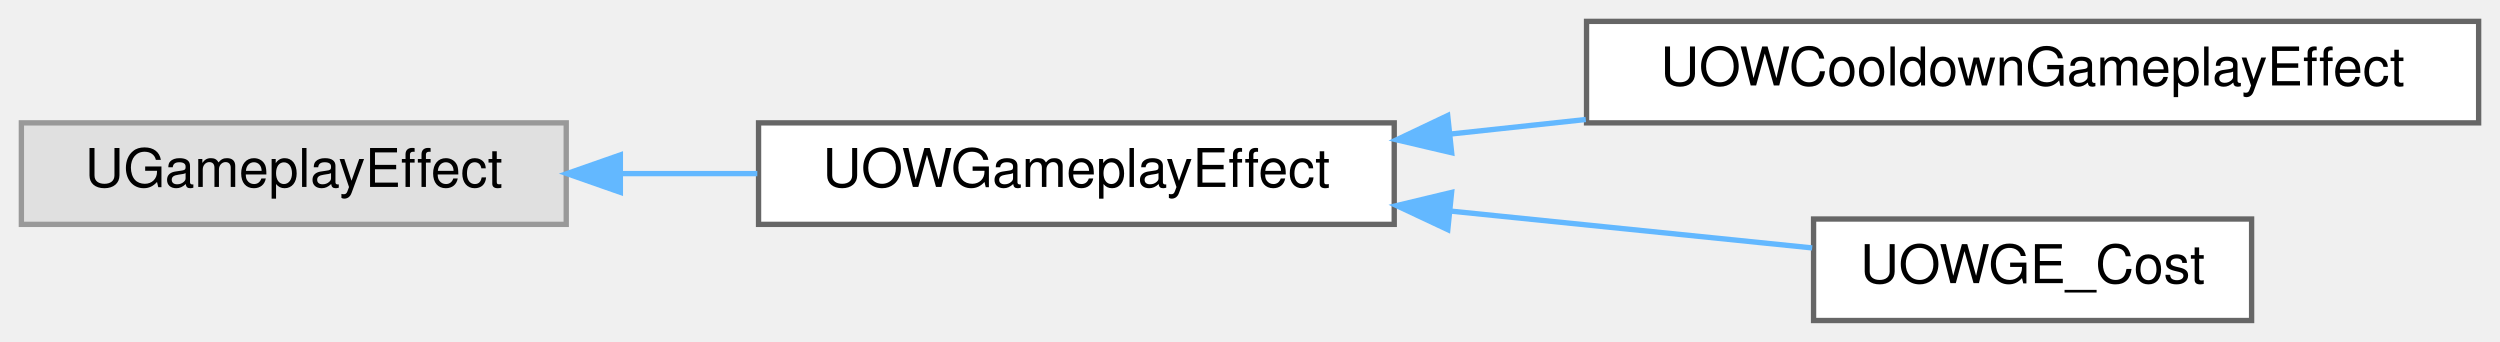
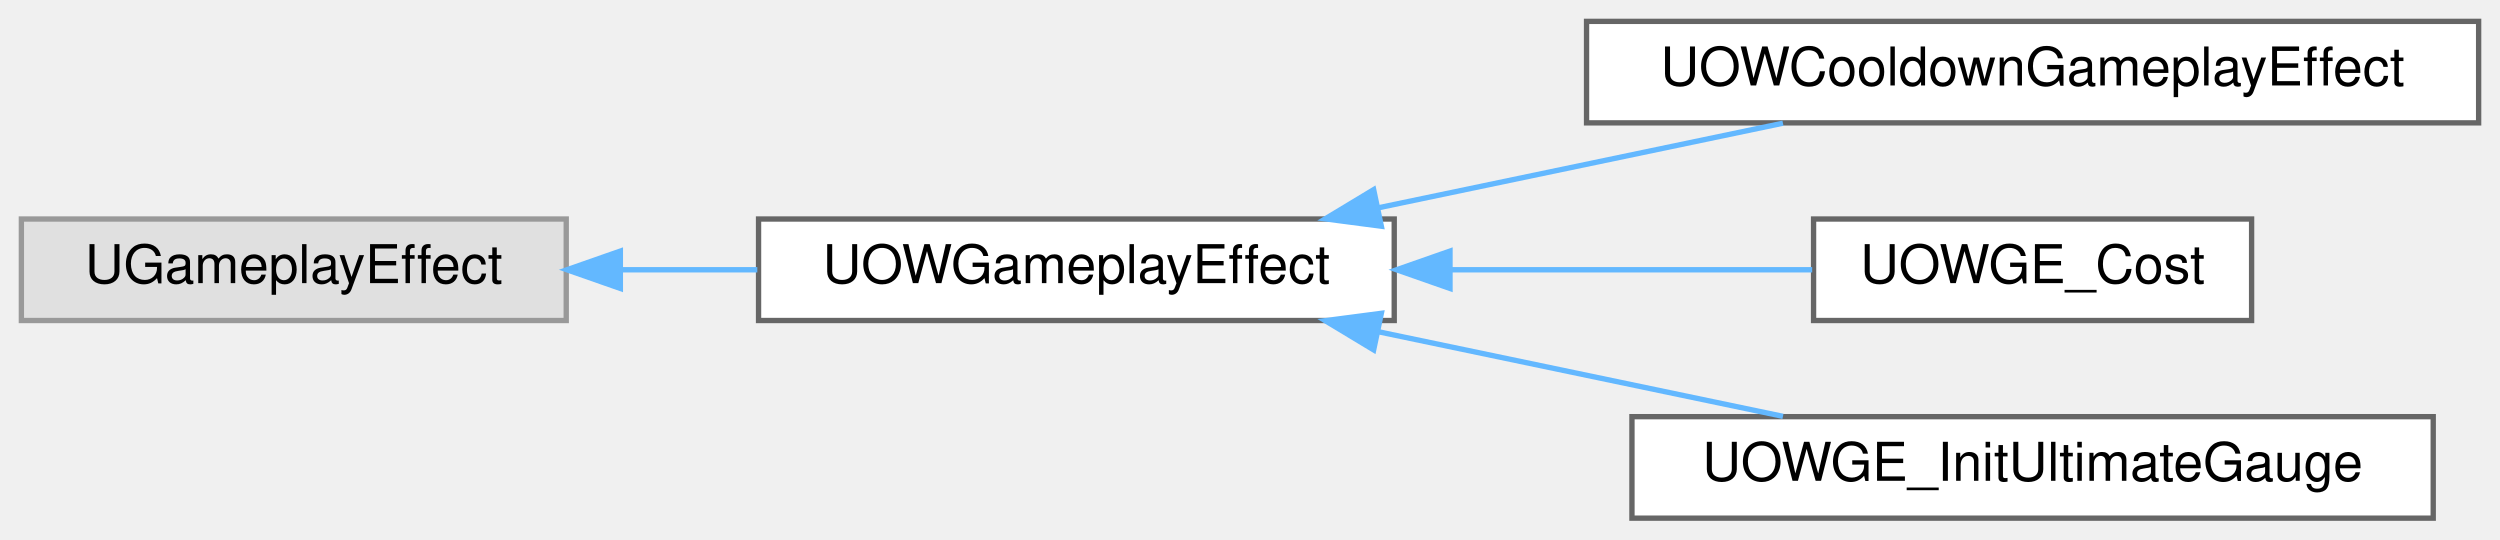
- <svg xmlns="http://www.w3.org/2000/svg" xmlns:xlink="http://www.w3.org/1999/xlink" width="468pt" height="64pt" viewBox="0.00 0.00 468.00 64.00">
-   <g id="graph0" class="graph" transform="scale(1 1) rotate(0) translate(4 60)">
+ <svg xmlns="http://www.w3.org/2000/svg" xmlns:xlink="http://www.w3.org/1999/xlink" width="468pt" height="101pt" viewBox="0.00 0.00 468.00 101.00">
+   <g id="graph0" class="graph" transform="scale(1 1) rotate(0) translate(4 97)">
    <g id="Node000000" class="node">
      <g id="a_Node000000">
        <a xlink:title=" ">
-           <polygon fill="#e0e0e0" stroke="#999999" points="102,-37 0,-37 0,-18 102,-18 102,-37" />
-           <text text-anchor="middle" x="51" y="-25" font-family="Helvetica,sans-Serif" font-size="10.00">UGameplayEffect</text>
+           <polygon fill="#e0e0e0" stroke="#999999" points="102,-56 0,-56 0,-37 102,-37 102,-56" />
+           <text text-anchor="middle" x="51" y="-44" font-family="Helvetica,sans-Serif" font-size="10.00">UGameplayEffect</text>
        </a>
      </g>
    </g>
    <g id="Node000001" class="node">
      <g id="a_Node000001">
        <a xlink:href="classUOWGameplayEffect.html" target="_top" xlink:title=" ">
-           <polygon fill="white" stroke="#666666" points="257,-37 138,-37 138,-18 257,-18 257,-37" />
-           <text text-anchor="middle" x="197.5" y="-25" font-family="Helvetica,sans-Serif" font-size="10.00">UOWGameplayEffect</text>
+           <polygon fill="white" stroke="#666666" points="257,-56 138,-56 138,-37 257,-37 257,-56" />
+           <text text-anchor="middle" x="197.5" y="-44" font-family="Helvetica,sans-Serif" font-size="10.00">UOWGameplayEffect</text>
        </a>
      </g>
    </g>
    <g id="edge22_Node000000_Node000001" class="edge">
      <g id="a_edge22_Node000000_Node000001">
        <a xlink:title=" ">
-           <path fill="none" stroke="#63b8ff" d="M112.28,-27.5C120.71,-27.5 129.36,-27.5 137.77,-27.5" />
-           <polygon fill="#63b8ff" stroke="#63b8ff" points="112.13,-24 102.13,-27.5 112.13,-31 112.13,-24" />
+           <path fill="none" stroke="#63b8ff" d="M112.28,-46.5C120.71,-46.5 129.36,-46.5 137.77,-46.5" />
+           <polygon fill="#63b8ff" stroke="#63b8ff" points="112.13,-43 102.13,-46.5 112.13,-50 112.13,-43" />
        </a>
      </g>
    </g>
    <g id="Node000002" class="node">
      <g id="a_Node000002">
        <a xlink:href="classUOWCooldownGameplayEffect.html" target="_top" xlink:title=" ">
-           <polygon fill="white" stroke="#666666" points="460,-56 293,-56 293,-37 460,-37 460,-56" />
-           <text text-anchor="middle" x="376.5" y="-44" font-family="Helvetica,sans-Serif" font-size="10.00">UOWCooldownGameplayEffect</text>
+           <polygon fill="white" stroke="#666666" points="460,-93 293,-93 293,-74 460,-74 460,-93" />
+           <text text-anchor="middle" x="376.5" y="-81" font-family="Helvetica,sans-Serif" font-size="10.00">UOWCooldownGameplayEffect</text>
        </a>
      </g>
    </g>
    <g id="edge23_Node000001_Node000002" class="edge">
      <g id="a_edge23_Node000001_Node000002">
        <a xlink:title=" ">
-           <path fill="none" stroke="#63b8ff" d="M267.46,-34.9C275.78,-35.8 284.36,-36.72 292.86,-37.63" />
-           <polygon fill="#63b8ff" stroke="#63b8ff" points="267.75,-31.41 257.44,-33.83 267.01,-38.37 267.75,-31.41" />
+           <path fill="none" stroke="#63b8ff" d="M253.92,-58.08C278.3,-63.18 306.61,-69.1 329.77,-73.94" />
+           <polygon fill="#63b8ff" stroke="#63b8ff" points="254.59,-54.65 244.08,-56.03 253.15,-61.5 254.59,-54.65" />
        </a>
      </g>
    </g>
    <g id="Node000003" class="node">
      <g id="a_Node000003">
        <a xlink:href="classUOWGE__Cost.html" target="_top" xlink:title=" ">
-           <polygon fill="white" stroke="#666666" points="417.5,-19 335.5,-19 335.5,0 417.5,0 417.5,-19" />
-           <text text-anchor="middle" x="376.5" y="-7" font-family="Helvetica,sans-Serif" font-size="10.00">UOWGE_Cost</text>
+           <polygon fill="white" stroke="#666666" points="417.5,-56 335.5,-56 335.5,-37 417.5,-37 417.5,-56" />
+           <text text-anchor="middle" x="376.5" y="-44" font-family="Helvetica,sans-Serif" font-size="10.00">UOWGE_Cost</text>
        </a>
      </g>
    </g>
    <g id="edge24_Node000001_Node000003" class="edge">
      <g id="a_edge24_Node000001_Node000003">
        <a xlink:title=" ">
-           <path fill="none" stroke="#63b8ff" d="M267.48,-20.49C290.42,-18.15 315.2,-15.63 335.24,-13.59" />
-           <polygon fill="#63b8ff" stroke="#63b8ff" points="267.03,-17.01 257.44,-21.51 267.74,-23.98 267.03,-17.01" />
+           <path fill="none" stroke="#63b8ff" d="M267.48,-46.5C290.42,-46.5 315.2,-46.5 335.24,-46.5" />
+           <polygon fill="#63b8ff" stroke="#63b8ff" points="267.44,-43 257.44,-46.5 267.44,-50 267.44,-43" />
+         </a>
+       </g>
+     </g>
+     <g id="Node000004" class="node">
+       <g id="a_Node000004">
+         <a xlink:href="classUOWGE__InitUltimateGauge.html" target="_top" xlink:title=" ">
+           <polygon fill="white" stroke="#666666" points="451.5,-19 301.5,-19 301.5,0 451.5,0 451.5,-19" />
+           <text text-anchor="middle" x="376.5" y="-7" font-family="Helvetica,sans-Serif" font-size="10.00">UOWGE_InitUltimateGauge</text>
+         </a>
+       </g>
+     </g>
+     <g id="edge25_Node000001_Node000004" class="edge">
+       <g id="a_edge25_Node000001_Node000004">
+         <a xlink:title=" ">
+           <path fill="none" stroke="#63b8ff" d="M253.92,-34.92C278.3,-29.82 306.61,-23.9 329.77,-19.06" />
+           <polygon fill="#63b8ff" stroke="#63b8ff" points="253.15,-31.5 244.08,-36.97 254.59,-38.35 253.15,-31.5" />
        </a>
      </g>
    </g>
  </g>
</svg>
